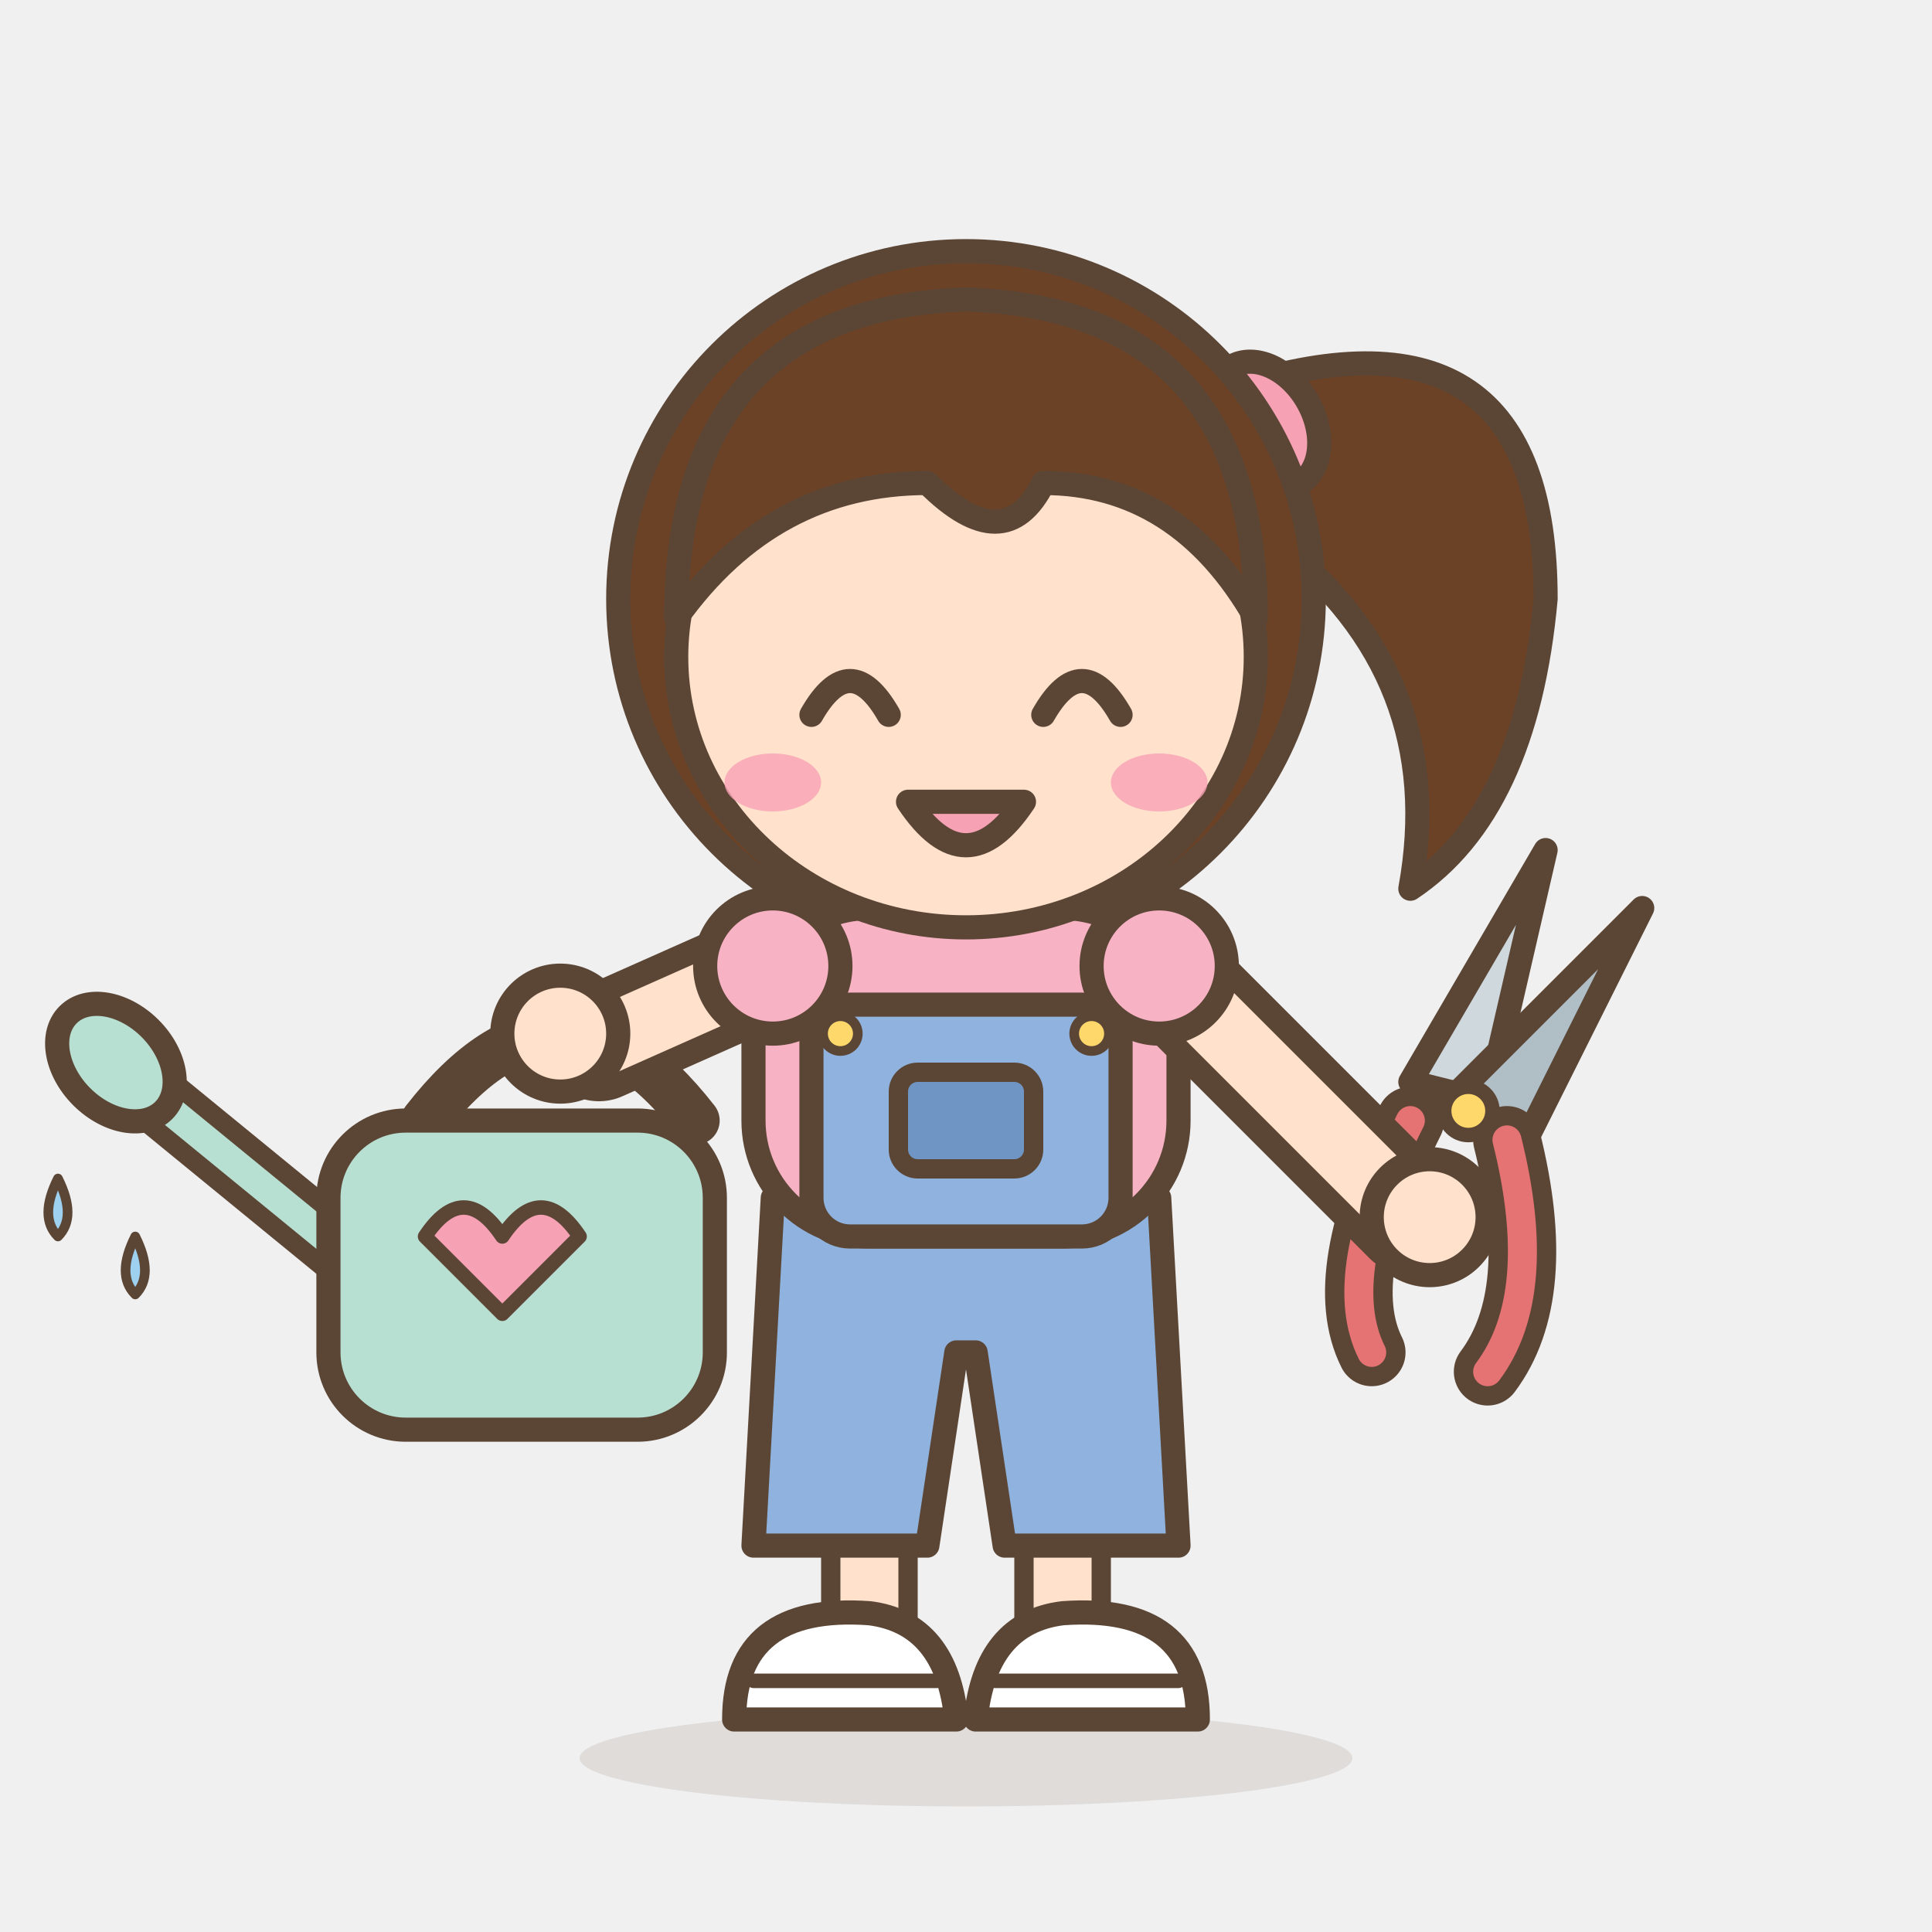
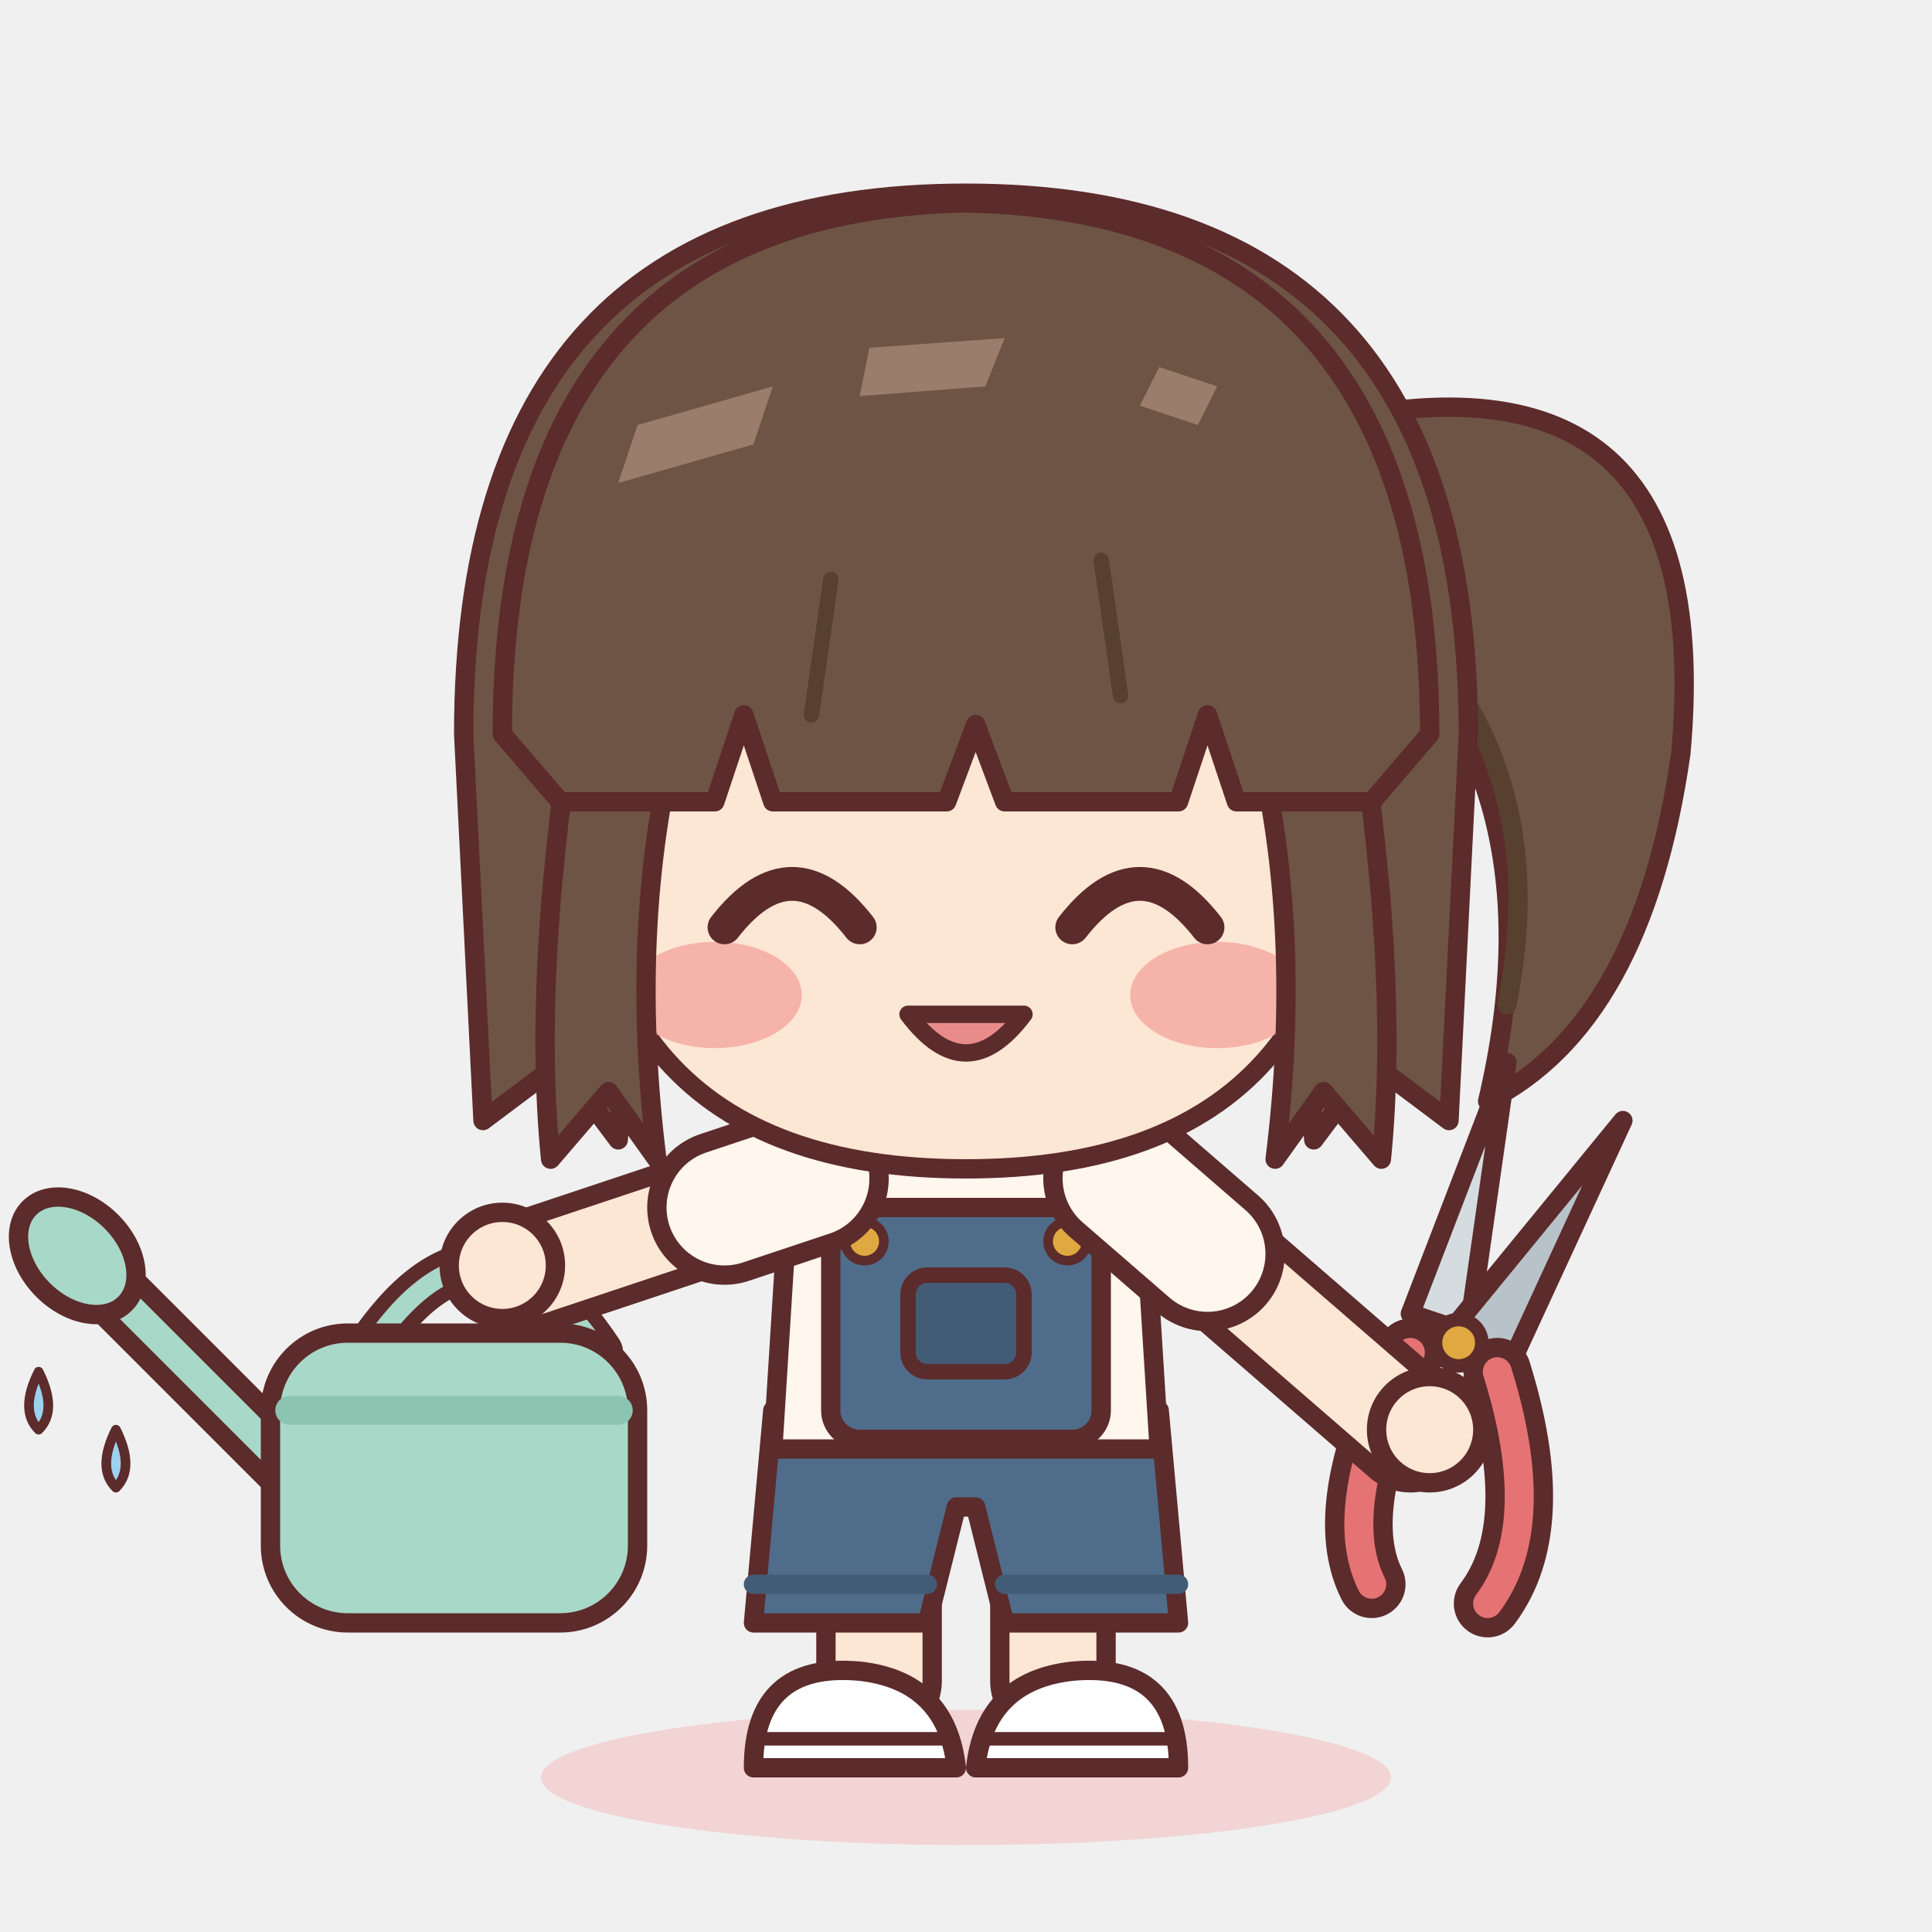
<svg xmlns="http://www.w3.org/2000/svg" viewBox="0 0 200 200" width="200" height="200">
-   <g stroke="#5B4636" stroke-width="2.5" stroke-linejoin="round" stroke-linecap="round">
-     <path d="M128 40 Q160 30 160 62 Q158 84 146 92 Q150 70 132 56 Z" fill="#6B4226" />
-     <ellipse cx="131" cy="44" rx="5" ry="7" fill="#F7A1B5" transform="rotate(-30 131 44)" />
-     <circle cx="100" cy="62" r="36" fill="#6B4226" />
-     <ellipse cx="100" cy="182" rx="40" ry="5" fill="#5B4636" opacity=".12" stroke="none" />
-     <line x1="90" y1="158" x2="90" y2="170" stroke-width="10" />
-     <line x1="90" y1="158" x2="90" y2="170" stroke="#FFE1CC" stroke-width="6" />
-     <line x1="110" y1="158" x2="110" y2="170" stroke-width="10" />
-     <line x1="110" y1="158" x2="110" y2="170" stroke="#FFE1CC" stroke-width="6" />
-     <path d="M80 124 H120 L122 160 H104 L101 140 H99 L96 160 H78 Z" fill="#8FB3DE" />
-     <path d="M76 178 Q76 166 90 167 Q98 168 99 178 Z" fill="#fff" />
-     <line x1="78" y1="174" x2="97" y2="174" stroke-width="1.5" />
-     <path d="M101 178 Q102 168 110 167 Q124 166 124 178 Z" fill="#fff" />
-     <line x1="103" y1="174" x2="122" y2="174" stroke-width="1.5" />
-     <rect x="78" y="94" width="44" height="34" rx="12" fill="#F7B2C4" />
-     <line x1="86" y1="106" x2="82" y2="96" stroke="#6E95C4" stroke-width="4" />
-     <line x1="114" y1="106" x2="118" y2="96" stroke="#6E95C4" stroke-width="4" />
-     <rect x="84" y="104" width="32" height="24" rx="4" fill="#8FB3DE" />
-     <circle cx="87" cy="107" r="1.8" fill="#FFD86B" stroke-width="1" />
-     <circle cx="113" cy="107" r="1.8" fill="#FFD86B" stroke-width="1" />
-     <rect x="93" y="111" width="14" height="10" rx="2" fill="#6E95C4" stroke-width="2" />
-     <path d="M36 130 L14 112" stroke-width="7" />
-     <path d="M36 130 L14 112" stroke="#B8E0D2" stroke-width="3" />
-     <ellipse cx="12" cy="110" rx="5" ry="7" fill="#B8E0D2" transform="rotate(-45 12 110)" />
-     <path d="M44 116 Q58 98 72 116" fill="none" stroke-width="5" />
-     <rect x="34" y="116" width="40" height="32" rx="8" fill="#B8E0D2" />
-     <path d="M44 128 q4 -6 8 0 q4 -6 8 0 l-8 8 z" fill="#F7A1B5" stroke-width="1.5" />
-     <path d="M6 122 q-2 4 0 6 q2 -2 0 -6 Z M14 128 q-2 4 0 6 q2 -2 0 -6 Z" fill="#9ED0F0" stroke-width="1" />
-     <path d="M146 112 L160 88 L154 114 Z" fill="#CFD8DC" />
-     <path d="M150 114 L170 94 L158 118 Z" fill="#B0BEC5" />
-     <path d="M146 116 Q138 132 142 140" fill="none" stroke-width="7" />
-     <path d="M146 116 Q138 132 142 140" fill="none" stroke="#E57373" stroke-width="3" />
-     <path d="M156 118 Q160 134 154 142" fill="none" stroke-width="7" />
-     <path d="M156 118 Q160 134 154 142" fill="none" stroke="#E57373" stroke-width="3" />
-     <circle cx="152" cy="115" r="2.5" fill="#FFD86B" stroke-width="1.5" />
-     <line x1="80" y1="100" x2="62" y2="108" stroke-width="12" />
-     <line x1="80" y1="100" x2="62" y2="108" stroke="#FFE1CC" stroke-width="7" />
-     <circle cx="80" cy="100" r="7" fill="#F7B2C4" />
-     <line x1="120" y1="100" x2="146" y2="126" stroke-width="12" />
-     <line x1="120" y1="100" x2="146" y2="126" stroke="#FFE1CC" stroke-width="7" />
-     <circle cx="120" cy="100" r="7" fill="#F7B2C4" />
-     <ellipse cx="100" cy="68" rx="30" ry="28" fill="#FFE1CC" />
-     <path d="M70 64 Q70 32 100 31 Q130 32 130 64 Q122 50 108 50 Q104 58 96 50 Q80 50 70 64 Z" fill="#6B4226" />
-     <ellipse cx="80" cy="81" rx="5" ry="3" fill="#F7A1B5" stroke="none" opacity=".8" />
-     <ellipse cx="120" cy="81" rx="5" ry="3" fill="#F7A1B5" stroke="none" opacity=".8" />
-     <path d="M84 74 Q88 67 92 74" fill="none" />
-     <path d="M108 74 Q112 67 116 74" fill="none" />
-     <path d="M94 83 Q100 92 106 83 Z" fill="#F7A1B5" />
-     <circle cx="58" cy="107" r="6" fill="#FFE1CC" />
-     <circle cx="148" cy="126" r="6" fill="#FFE1CC" />
+   <g stroke="#5C2B2B" stroke-width="2" stroke-linejoin="round" stroke-linecap="round">
+     <path d="M136 44 Q178 34 174 78 Q170 106 154 114 Q162 80 140 62 Z" fill="#6E5444" />
+     <path d="M150 70 Q160 84 156 104" fill="none" stroke="#58402F" stroke-width="2" />
+     <ellipse cx="140" cy="48" rx="6" ry="8" fill="#F7B2C4" transform="rotate(-35 140 48)" />
+     <path d="M48 76 Q48 20 100 20 Q152 20 152 76 L150 116 L142 110 L136 118 L134 90 L66 90 L64 118 L58 110 L50 116 Z" fill="#6E5444" />
+     <ellipse cx="100" cy="184" rx="44" ry="7" fill="#F2D4D4" stroke="none" />
+     <line x1="91" y1="166" x2="91" y2="174" stroke-width="13" />
+     <line x1="91" y1="166" x2="91" y2="174" stroke="#FCE6D4" stroke-width="9" />
+     <line x1="109" y1="166" x2="109" y2="174" stroke-width="13" />
+     <line x1="109" y1="166" x2="109" y2="174" stroke="#FCE6D4" stroke-width="9" />
+     <path d="M80 146 H120 L122 168 H104 L101 156 H99 L96 168 H78 Z" fill="#4F6D8A" />
+     <path d="M78 164 H96 M104 164 H122" stroke="#425C76" stroke-width="2" />
+     <path d="M78 183 Q78 172 89 173 Q98 174 99 183 Z" fill="#fff" />
+     <line x1="79" y1="180" x2="98" y2="180" stroke-width="1.4" />
+     <path d="M122 183 Q122 172 111 173 Q102 174 101 183 Z" fill="#fff" />
+     <line x1="121" y1="180" x2="102" y2="180" stroke-width="1.4" />
+     <path d="M82 118 Q100 112 118 118 L120 150 H80 Z" fill="#FFF6EE" />
+     <path d="M93 117 Q100 122 107 117" fill="none" stroke-width="1.6" />
+     <line x1="89" y1="126" x2="86" y2="117" stroke="#425C76" stroke-width="4" />
+     <line x1="111" y1="126" x2="114" y2="117" stroke="#425C76" stroke-width="4" />
+     <rect x="86" y="125" width="28" height="24" rx="3" fill="#4F6D8A" />
+     <circle cx="89.5" cy="128.5" r="2" fill="#E0A840" stroke-width="1" />
+     <circle cx="110.5" cy="128.5" r="2" fill="#E0A840" stroke-width="1" />
+     <rect x="94" y="132" width="12" height="10" rx="2" fill="#425C76" stroke-width="1.6" />
+     <path d="M30 152 L10 132" stroke-width="7" />
+     <path d="M30 152 L10 132" stroke="#A8D8C8" stroke-width="3" />
+     <ellipse cx="8" cy="130" rx="5" ry="7" fill="#A8D8C8" transform="rotate(-45 8 130)" />
+     <path d="M38 140 Q50 122 62 140" fill="none" stroke-width="5" />
+     <path d="M38 140 Q50 122 62 140" fill="none" stroke="#A8D8C8" stroke-width="2" />
+     <rect x="28" y="138" width="38" height="30" rx="8" fill="#A8D8C8" />
+     <path d="M30 146 H64" stroke="#8CC4B2" stroke-width="3" />
+     <path d="M4 142 q-2 4 0 6 q2 -2 0 -6 Z M12 148 q-2 4 0 6 q2 -2 0 -6 Z" fill="#9ED0F0" stroke-width="1" />
+     <path d="M146 136 L156 110 L152 138 Z" fill="#D5DCE0" />
+     <path d="M150 138 L168 116 L156 142 Z" fill="#B7C3C9" />
+     <path d="M146 140 Q138 156 142 164" fill="none" stroke-width="7" />
+     <path d="M146 140 Q138 156 142 164" fill="none" stroke="#E57373" stroke-width="3" />
+     <path d="M155 142 Q160 158 154 166" fill="none" stroke-width="7" />
+     <path d="M155 142 Q160 158 154 166" fill="none" stroke="#E57373" stroke-width="3" />
+     <circle cx="151" cy="139" r="2.4" fill="#E0A840" stroke-width="1.4" />
+     <line x1="75.0" y1="125.0" x2="54" y2="132" stroke-width="13" />
+     <line x1="75.0" y1="125.0" x2="54" y2="132" stroke="#FCE6D4" stroke-width="9" />
+     <line x1="84" y1="122" x2="75.0" y2="125.0" stroke-width="16" />
+     <line x1="84" y1="122" x2="75.0" y2="125.0" stroke="#FFF6EE" stroke-width="12" />
+     <line x1="125.0" y1="129.8" x2="146" y2="148" stroke-width="13" />
+     <line x1="125.0" y1="129.8" x2="146" y2="148" stroke="#FCE6D4" stroke-width="9" />
+     <line x1="116" y1="122" x2="125.0" y2="129.8" stroke-width="16" />
+     <line x1="116" y1="122" x2="125.0" y2="129.8" stroke="#FFF6EE" stroke-width="12" />
+     <path d="M60 76 Q58 121 100 121 Q142 121 140 76 Z" fill="#FCE6D4" />
+     <ellipse cx="74" cy="103" rx="9" ry="5.5" fill="#F4A6A0" stroke="none" opacity=".8" />
+     <ellipse cx="126" cy="103" rx="9" ry="5.5" fill="#F4A6A0" stroke="none" opacity=".8" />
+     <path d="M75 96 Q82 87 89 96" fill="none" stroke-width="3.5" />
+     <path d="M111 96 Q118 87 125 96" fill="none" stroke-width="3.5" />
+     <path d="M94 105 Q100 113 106 105 Z" fill="#E88B8B" stroke-width="1.8" />
+     <path d="M60 70 Q55 100 57 120 L63 113 L68 120 Q65 96 70 76 Z" fill="#6E5444" />
+     <path d="M140 70 Q145 100 143 120 L137 113 L132 120 Q135 96 130 76 Z" fill="#6E5444" />
+     <path d="M52 76 Q52 22 100 21 Q148 22 148 76 L142 83 L128 83 L125 74 L122 83 L104 83 L101 75 L98 83 L80 83 L77 74 L74 83 L58 83 Z" fill="#6E5444" />
+     <path d="M66 44 L80 40 L78 46 L64 50 Z M90 36 L104 35 L102 40 L89 41 Z M120 38 L126 40 L124 44 L118 42 Z" fill="#9A7D6A" stroke="none" />
+     <path d="M86 60 L84 74 M114 58 L116 72" fill="none" stroke="#58402F" stroke-width="1.6" />
+     <circle cx="52" cy="131" r="5.5" fill="#FCE6D4" />
+     <circle cx="148" cy="148" r="5.5" fill="#FCE6D4" />
  </g>
</svg>
